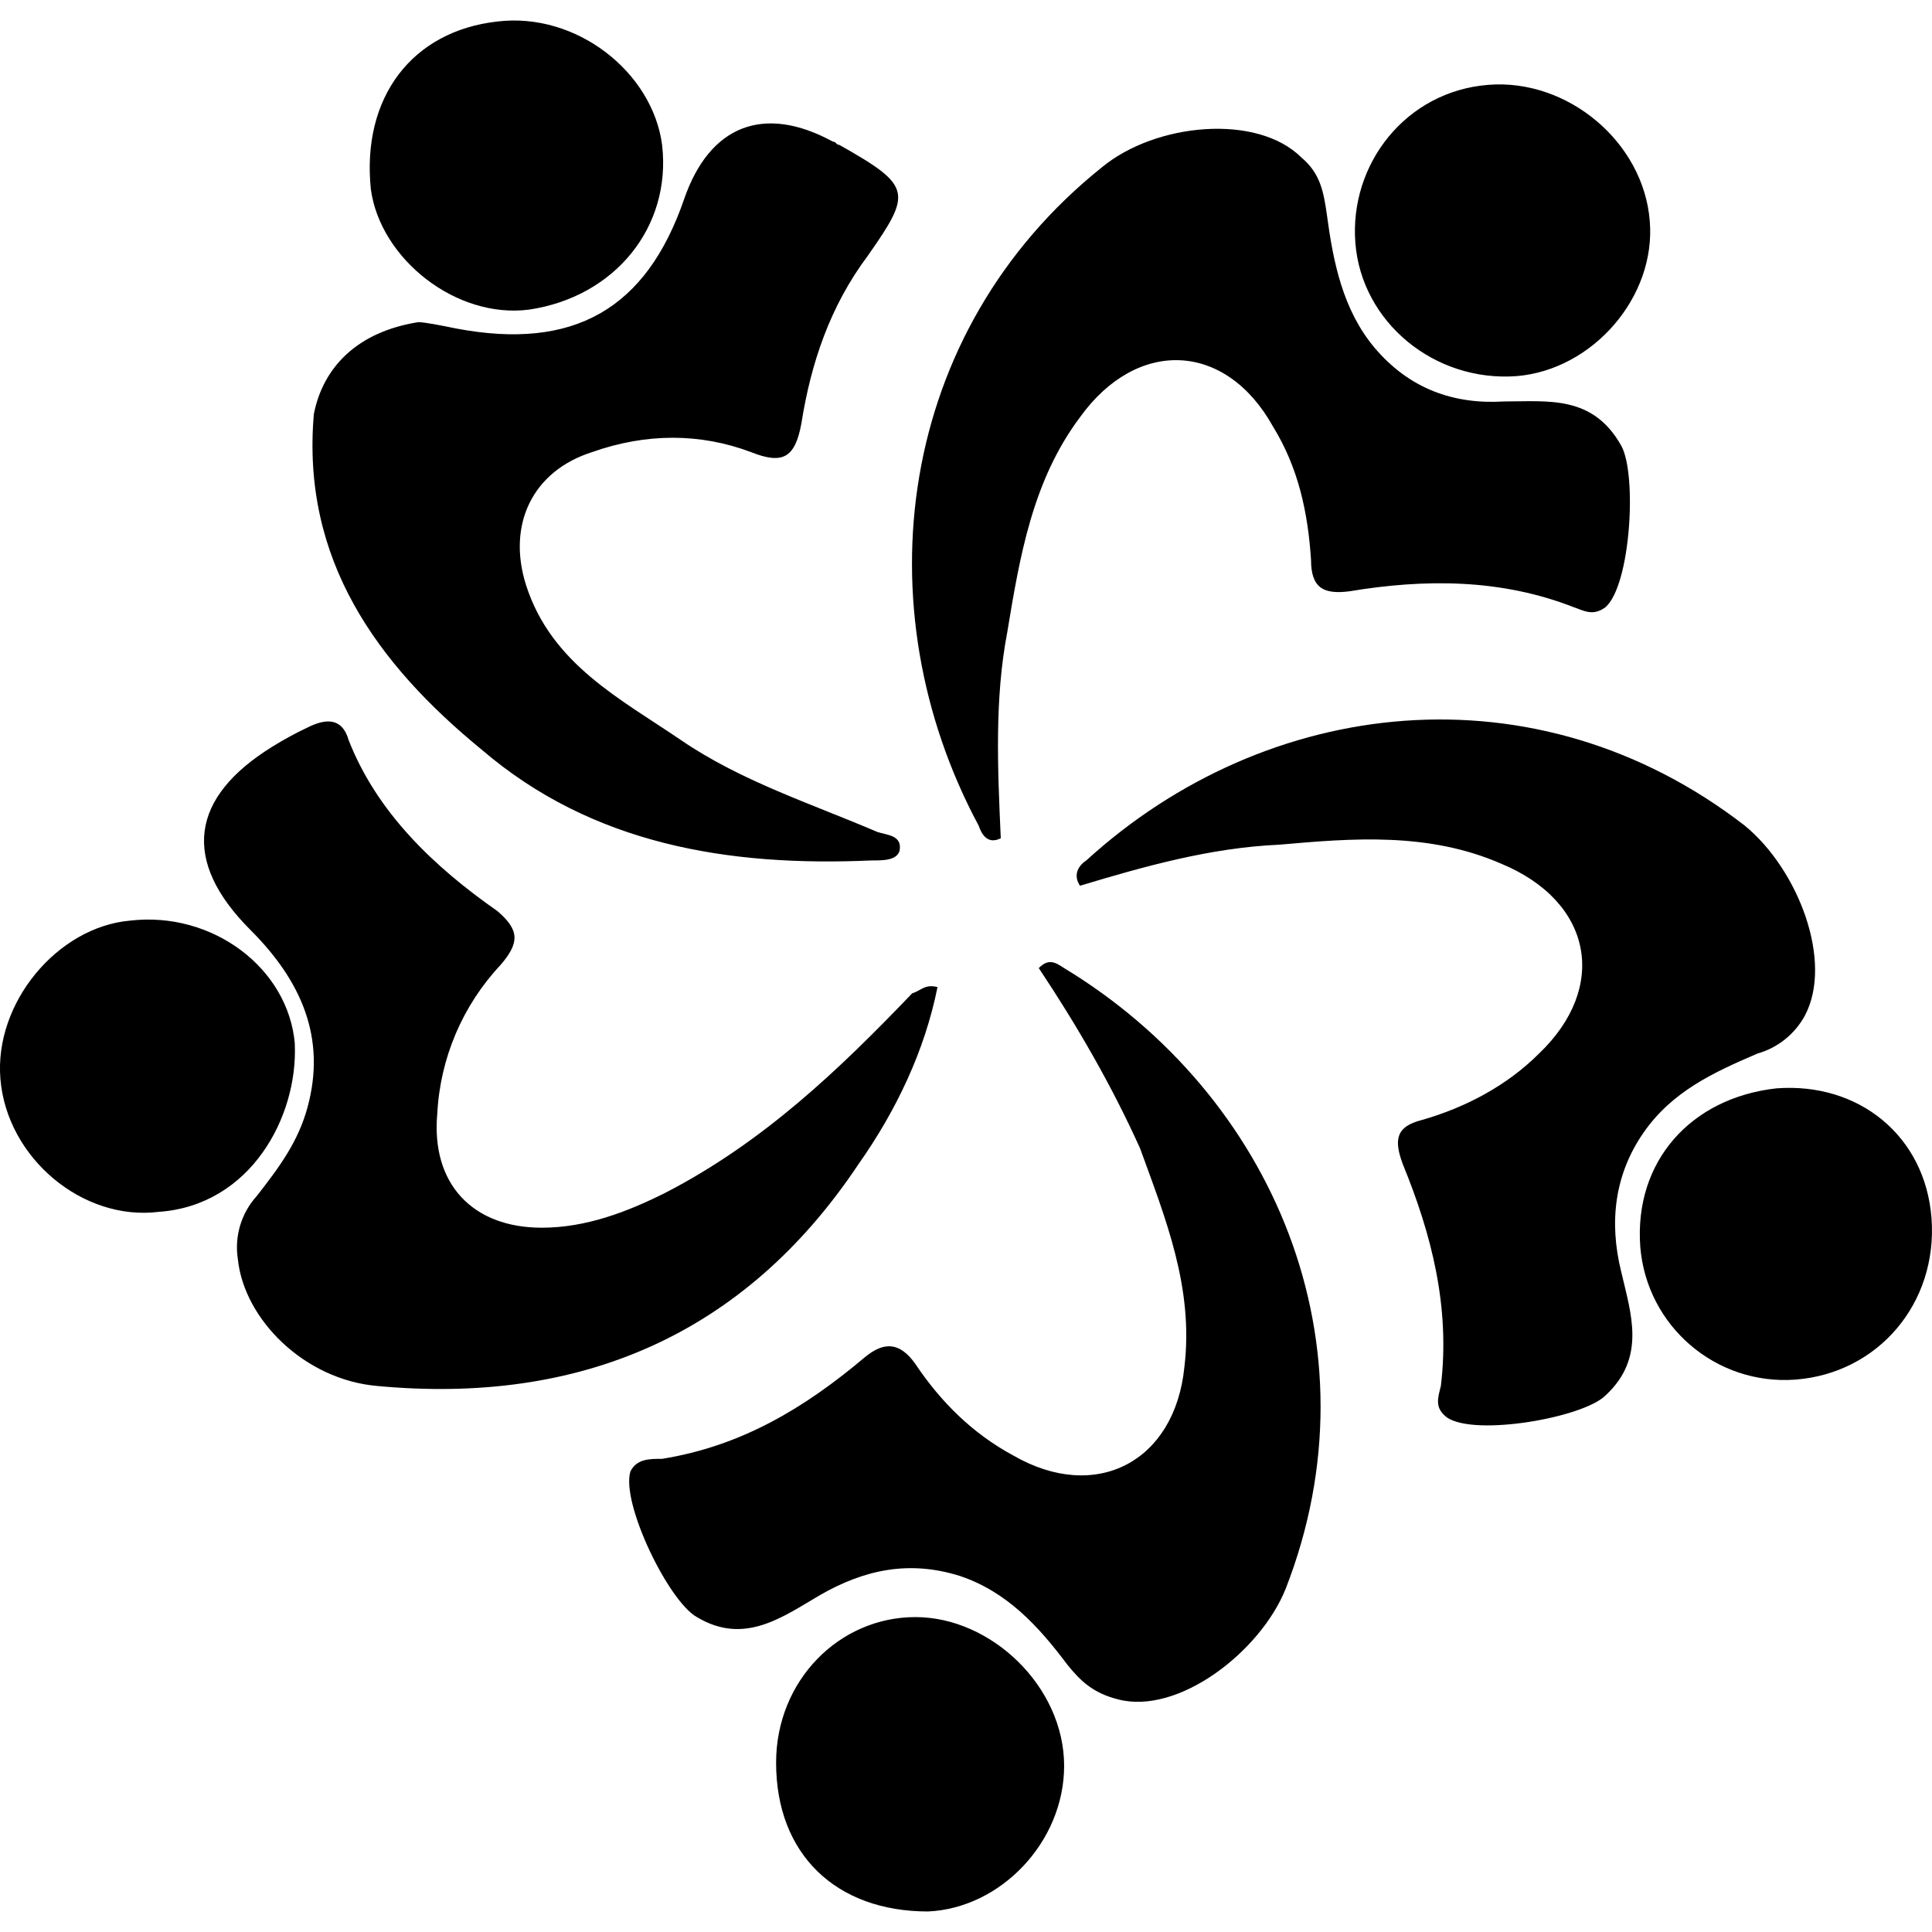
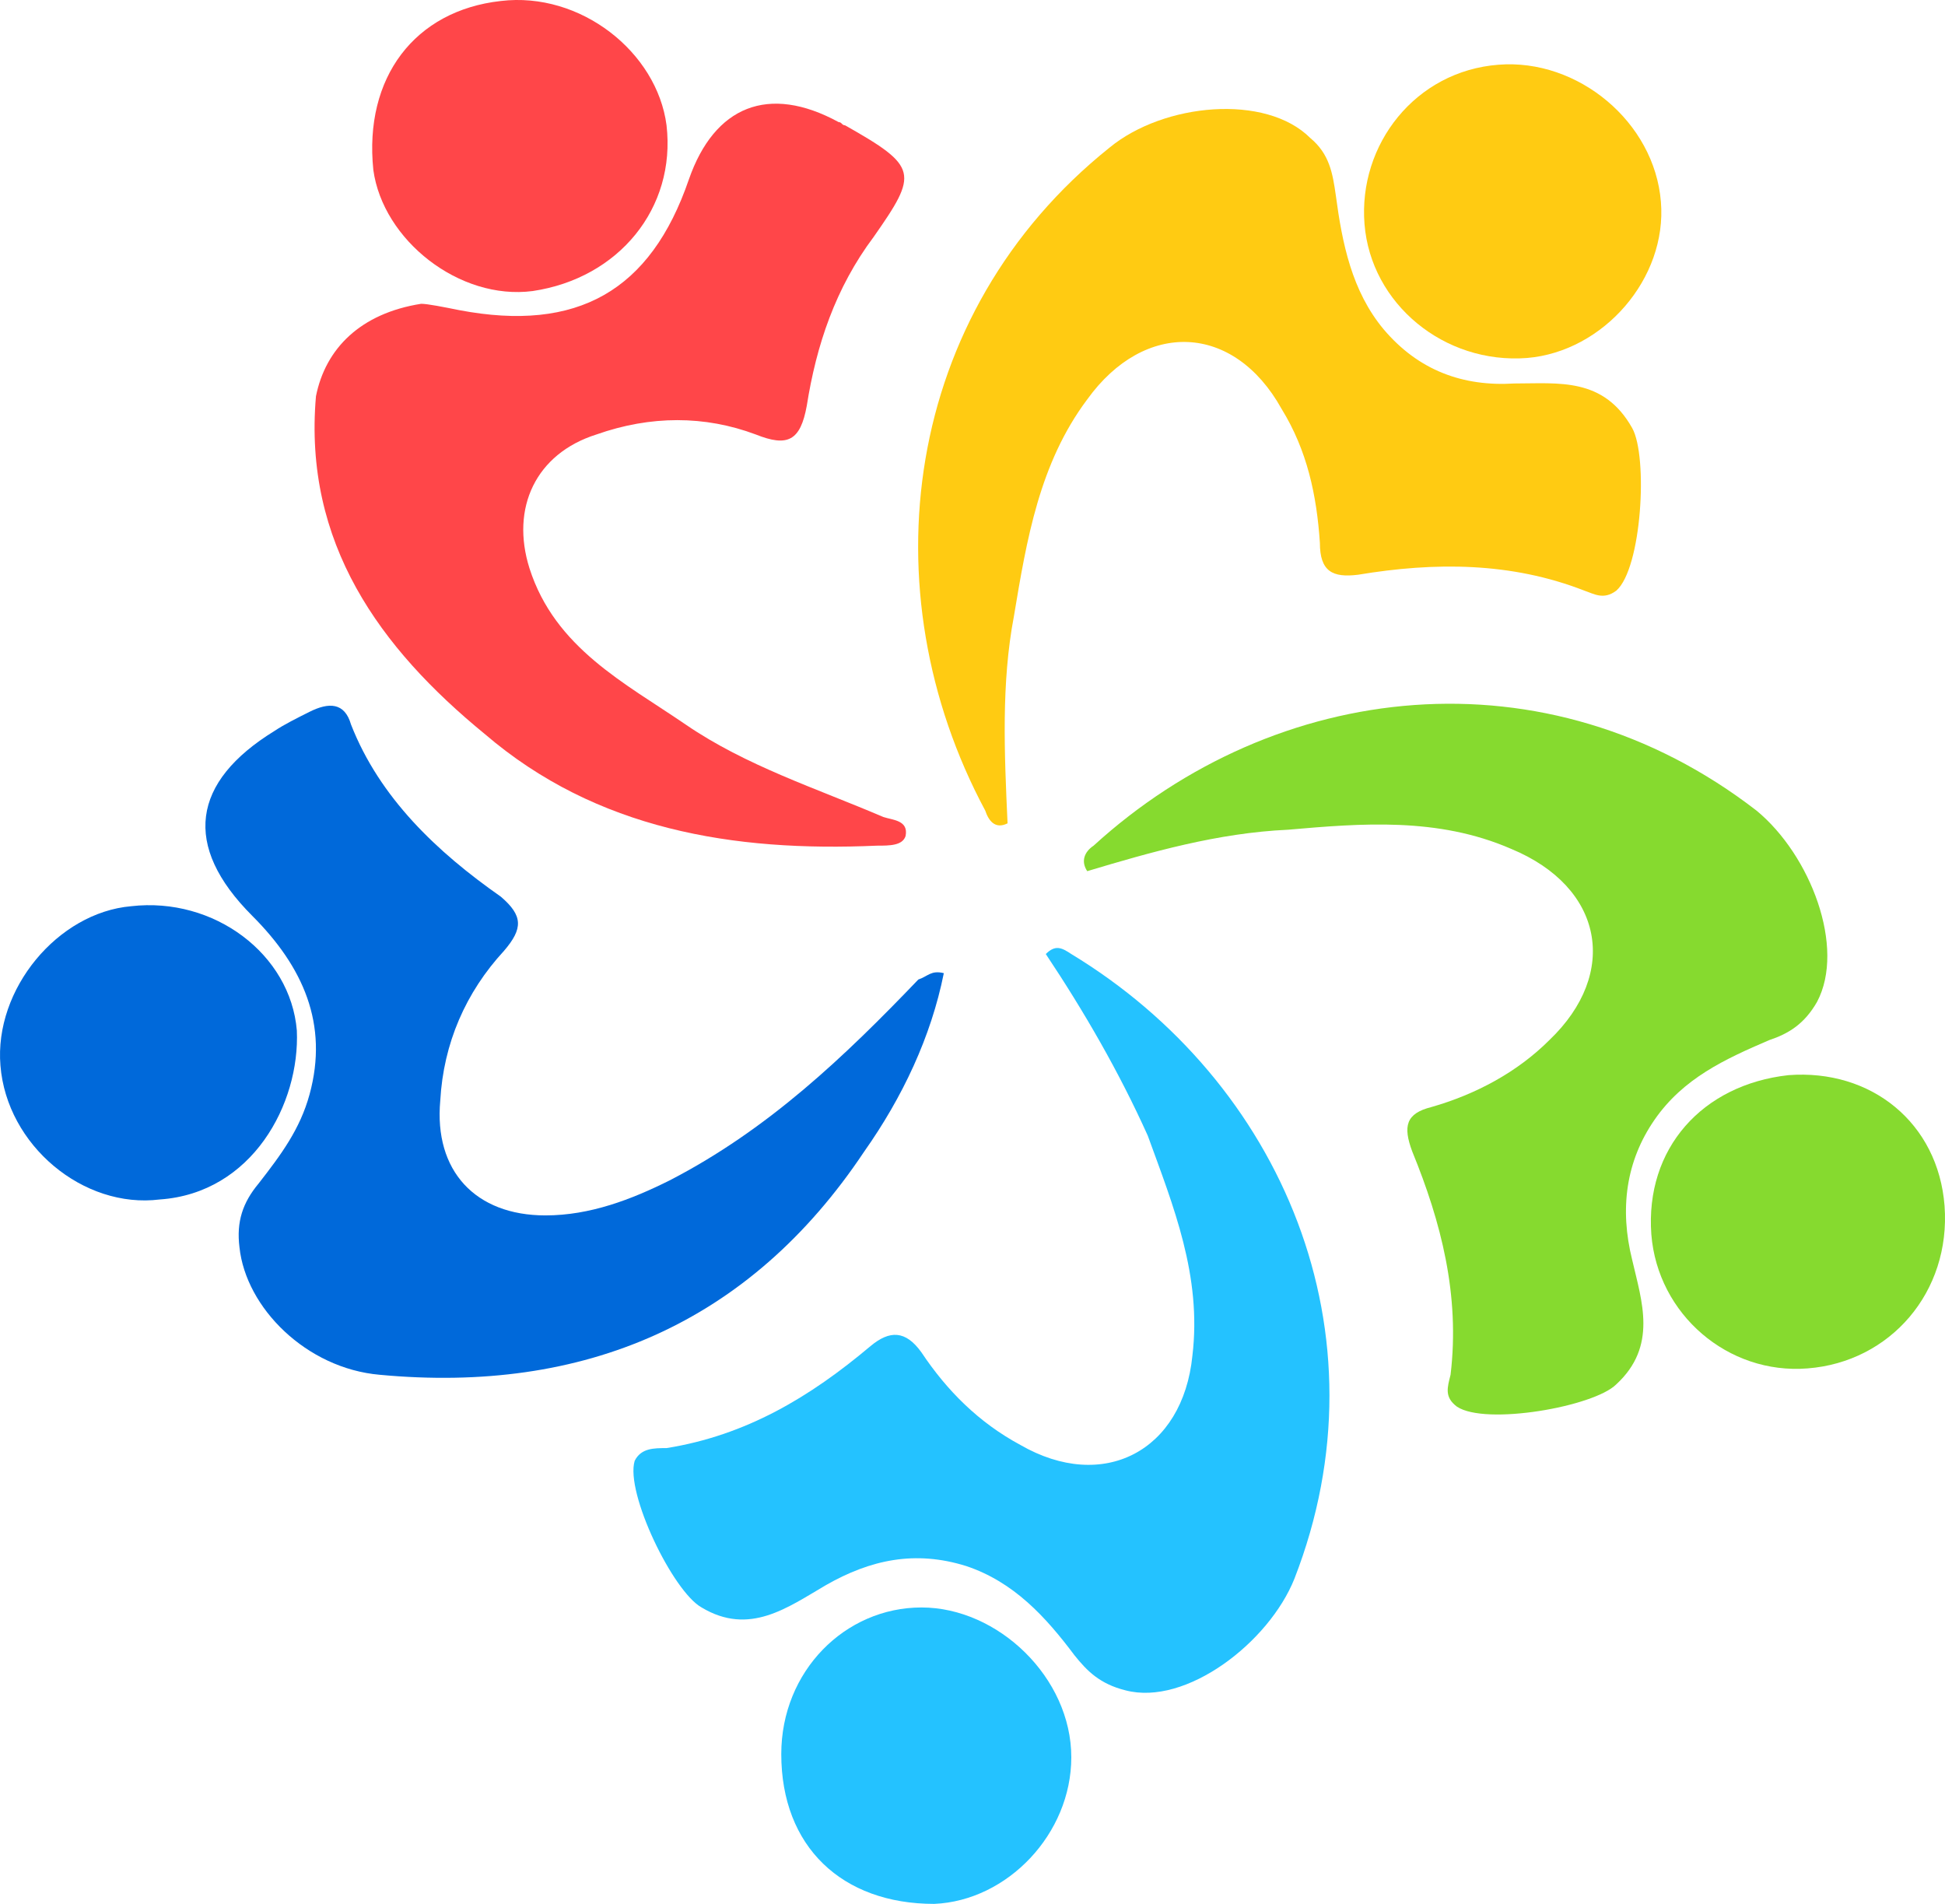
- <svg xmlns="http://www.w3.org/2000/svg" fill="#000000" role="img" viewBox="0 0 24 24">
-   <path d="M23.994 15.133c.079 1.061-.668 1.927-1.69 2.005a1.8 1.8 0 0 1-1.928-1.651c-.078-1.062.63-1.849 1.691-1.967 1.023-.078 1.849.59 1.927 1.613zm-12.623 4.955c-.944 0-1.73.786-1.73 1.809 0 1.14.747 1.848 1.887 1.848.904-.04 1.691-.865 1.691-1.809 0-.983-.904-1.848-1.848-1.848zm1.061-9.675c-.039-.865-.078-1.73.08-2.556.156-.944.314-1.887.904-2.674.707-.983 1.809-.944 2.399.118.314.511.432 1.062.471 1.652 0 .354.158.432.472.393.944-.157 1.888-.157 2.792.197.118.039.236.118.394 0 .314-.276.393-1.652.196-2.006-.354-.63-.904-.55-1.455-.55-.629.039-1.18-.158-1.612-.67-.393-.471-.511-1.06-.59-1.65-.04-.276-.079-.512-.315-.709-.55-.55-1.809-.432-2.477.118-2.556 2.045-2.989 5.467-1.534 8.18.04.118.118.236.275.157zm7.984 3.658c.354-.511.865-.747 1.415-.983a.973.973 0 0 0 .59-.472c.354-.669-.078-1.81-.747-2.36-2.595-2.006-5.938-1.612-8.18.433-.118.078-.157.196-.078.314.786-.236 1.612-.472 2.477-.51.905-.08 1.848-.158 2.753.235 1.14.472 1.337 1.534.472 2.36-.393.393-.905.668-1.455.825-.315.08-.354.236-.236.551.354.865.59 1.77.472 2.753-.04.157-.079.275.078.393.354.236 1.691 0 1.967-.275.511-.472.314-1.023.196-1.534-.157-.63-.078-1.219.276-1.73zm-7.197-2.045c-.118-.079-.197-.118-.315 0 .472.708.905 1.455 1.259 2.241.314.866.668 1.73.55 2.714-.118 1.18-1.1 1.69-2.123 1.101-.511-.275-.905-.669-1.22-1.14-.196-.276-.393-.276-.629-.08-.747.63-1.533 1.102-2.516 1.26-.158 0-.315 0-.394.157-.118.393.472 1.612.826 1.809.59.354 1.062 0 1.534-.276.55-.314 1.101-.432 1.73-.236.59.197.983.63 1.337 1.102.158.196.315.353.63.432.747.197 1.77-.59 2.084-1.376 1.18-3.028-.157-6.135-2.753-7.708zm-2.556 2.438c.472-.669.826-1.416.983-2.202-.157-.04-.197.04-.315.078-.904.944-1.848 1.849-3.067 2.478-.472.236-.983.433-1.534.433-.865 0-1.376-.551-1.298-1.416a2.92 2.92 0 0 1 .787-1.849c.236-.275.236-.432-.04-.668-.786-.55-1.494-1.22-1.848-2.124-.078-.275-.275-.275-.51-.157a4.293 4.293 0 0 0-.434.236c-1.022.63-1.14 1.416-.275 2.28.63.63.944 1.338.708 2.203-.118.433-.354.747-.63 1.101a.95.95 0 0 0-.235.787c.079.747.826 1.494 1.73 1.573 2.517.236 4.562-.63 5.978-2.753zm-4.68-5.152c1.376 1.18 3.067 1.455 4.837 1.377.157 0 .315 0 .354-.118.04-.197-.157-.197-.275-.236-.826-.354-1.691-.63-2.438-1.14S6.848 8.25 6.534 7.266c-.236-.747.078-1.415.825-1.651.669-.236 1.337-.236 1.967 0 .393.157.55.078.629-.354.118-.747.354-1.455.826-2.085.55-.786.55-.865-.354-1.376-.04 0-.04-.04-.079-.04-.865-.471-1.534-.196-1.848.709-.472 1.376-1.377 1.887-2.832 1.612-.196-.04-.393-.079-.472-.079-.747.118-1.18.55-1.297 1.14-.158 1.81.786 3.107 2.084 4.17zm-2.32 3.658c-.079-.944-1.023-1.652-2.045-1.534-.905.079-1.691 1.022-1.613 1.966.08.983 1.023 1.77 1.967 1.652 1.14-.079 1.73-1.18 1.69-2.084zm15.18-8.298c.943-.079 1.73-.983 1.651-1.927-.078-.983-1.022-1.77-2.005-1.691-1.023.079-1.73.983-1.652 1.966s.983 1.73 2.006 1.652zm-12.27-.826c1.062-.157 1.77-1.023 1.652-2.045C8.107.897 7.163.149 6.18.267c-1.062.118-1.691.944-1.573 2.085.118.865 1.061 1.612 1.966 1.494z" />
+ <svg xmlns="http://www.w3.org/2000/svg" id="Layer_1" x="0" y="0" version="1.1" xml:space="preserve" viewBox="0 0 61.028 59.731">
+   <path id="path22" d="M56.114 33.731c2.6-.2 4.7 1.5 4.9 4.1.2 2.7-1.7 4.9-4.3 5.1-2.5.2-4.7-1.7-4.9-4.2-.2-2.7 1.6-4.7 4.3-5z" fill="#86da2f" />
+   <path id="path24" d="M24.514 55.031c0-2.6 2-4.6 4.4-4.6 2.4 0 4.7 2.2 4.7 4.7 0 2.4-2 4.5-4.3 4.6-2.9 0-4.8-1.8-4.8-4.7z" fill="#24c2ff" />
+   <path id="path26" d="M31.614 25.831c-.4.2-.6-.1-.7-.4-3.7-6.9-2.6-15.6 3.9-20.8 1.7-1.4 4.9-1.7 6.3-.3.6.5.7 1.1.8 1.8.2 1.5.5 3 1.5 4.2 1.1 1.3 2.5 1.8 4.1 1.7 1.4 0 2.8-.2 3.7 1.4.5.9.3 4.4-.5 5.1-.4.3-.7.1-1 0-2.3-.9-4.7-.9-7.1-.5-.8.1-1.2-.1-1.2-1-.1-1.5-.4-2.9-1.2-4.2-1.5-2.7-4.3-2.8-6.1-.3-1.5 2-1.9 4.4-2.3 6.8-.4 2.1-.3 4.3-.2 6.5 0 0-.1 0 0 0z" fill="#ffcb12" />
+   <path id="path28" d="M34.114 27.331c-.2-.3-.1-.6.2-.8 5.7-5.2 14.2-6.2 20.8-1.1 1.7 1.4 2.8 4.3 1.9 6-.4.7-.9 1-1.5 1.2-1.4.6-2.7 1.2-3.6 2.5-.9 1.3-1.1 2.8-.7 4.4.3 1.3.8 2.7-.5 3.9-.7.7-4.1 1.3-5 .7-.4-.3-.3-.6-.2-1 .3-2.5-.3-4.8-1.2-7-.3-.8-.2-1.2.6-1.4 1.4-.4 2.7-1.1 3.7-2.1 2.2-2.1 1.7-4.8-1.2-6-2.3-1-4.7-.8-7-.6-2.2.1-4.3.7-6.3 1.3z" fill="#86da2f" />
+   <path id="path30" d="M32.814 29.931c.3-.3.5-.2.8 0 6.6 4 10 11.9 7 19.6-.8 2-3.4 4-5.3 3.5-.8-.2-1.2-.6-1.6-1.1-.9-1.2-1.9-2.3-3.4-2.8-1.6-.5-3-.2-4.4.6-1.2.7-2.4 1.6-3.9.7-.9-.5-2.4-3.6-2.1-4.6.2-.4.6-.4 1-.4 2.5-.4 4.5-1.6 6.4-3.2.6-.5 1.1-.5 1.6.2.8 1.2 1.8 2.2 3.1 2.9 2.6 1.5 5.1.2 5.4-2.8.3-2.5-.6-4.7-1.4-6.9-.9-2-2-3.9-3.2-5.7z" fill="#24c2ff" />
+   <path id="path32" d="M29.614 30.531c-.4 2-1.3 3.9-2.5 5.6-3.6 5.4-8.8 7.6-15.2 7-2.3-.2-4.2-2.1-4.4-4-.1-.8.1-1.4.6-2 .7-.9 1.3-1.7 1.6-2.8.6-2.2-.2-4-1.8-5.6-2.2-2.2-1.9-4.2.7-5.8.3-.2.7-.4 1.1-.6.6-.3 1.1-.3 1.3.4.9 2.3 2.7 4 4.7 5.4.7.6.7 1 .1 1.7-1.2 1.3-1.9 2.9-2 4.7-.2 2.2 1.1 3.6 3.3 3.6 1.4 0 2.7-.5 3.9-1.1 3.1-1.6 5.5-3.9 7.8-6.3.3-.1.4-.3.8-.2z" fill="#0069da" />
+   <path id="path34" d="M13.214 9.531c.2 0 .7.1 1.2.2 3.7.7 6-.6 7.2-4.1.8-2.3 2.5-3 4.7-1.8.1 0 .1.1.2.1 2.3 1.3 2.3 1.5.9 3.5-1.2 1.6-1.8 3.4-2.1 5.3-.2 1.1-.6 1.3-1.6.9-1.6-.6-3.3-.6-5 0-1.9.6-2.7 2.3-2.1 4.2.8 2.5 3 3.6 4.9 4.9 1.9 1.3 4.1 2 6.2 2.9.3.1.8.1.7.6-.1.3-.5.3-.9.3-4.5.2-8.8-.5-12.3-3.5-3.3-2.7-5.7-6-5.3-10.6.3-1.5 1.4-2.6 3.3-2.9z" fill="#ff4649" />
+   <path id="path36" d="M5.014 37.631c-2.4.3-4.8-1.7-5-4.2-.2-2.4 1.8-4.8 4.1-5 2.6-.3 5 1.5 5.2 3.9.1 2.3-1.4 5.1-4.3 5.3z" fill="#0069da" />
+   <path id="path38" d="M47.014 2.031c2.5-.2 4.9 1.8 5.1 4.3.2 2.4-1.8 4.7-4.2 4.9-2.6.2-4.9-1.7-5.1-4.2-.2-2.5 1.6-4.8 4.2-5z" fill="#ffcb12" />
+   <path id="path40" d="M20.914 3.931c.3 2.6-1.5 4.8-4.2 5.2-2.3.3-4.7-1.6-5-3.8-.3-2.9 1.3-5 4-5.3 2.5-.3 4.9 1.6 5.2 3.9z" fill="#ff4649" />
</svg>
